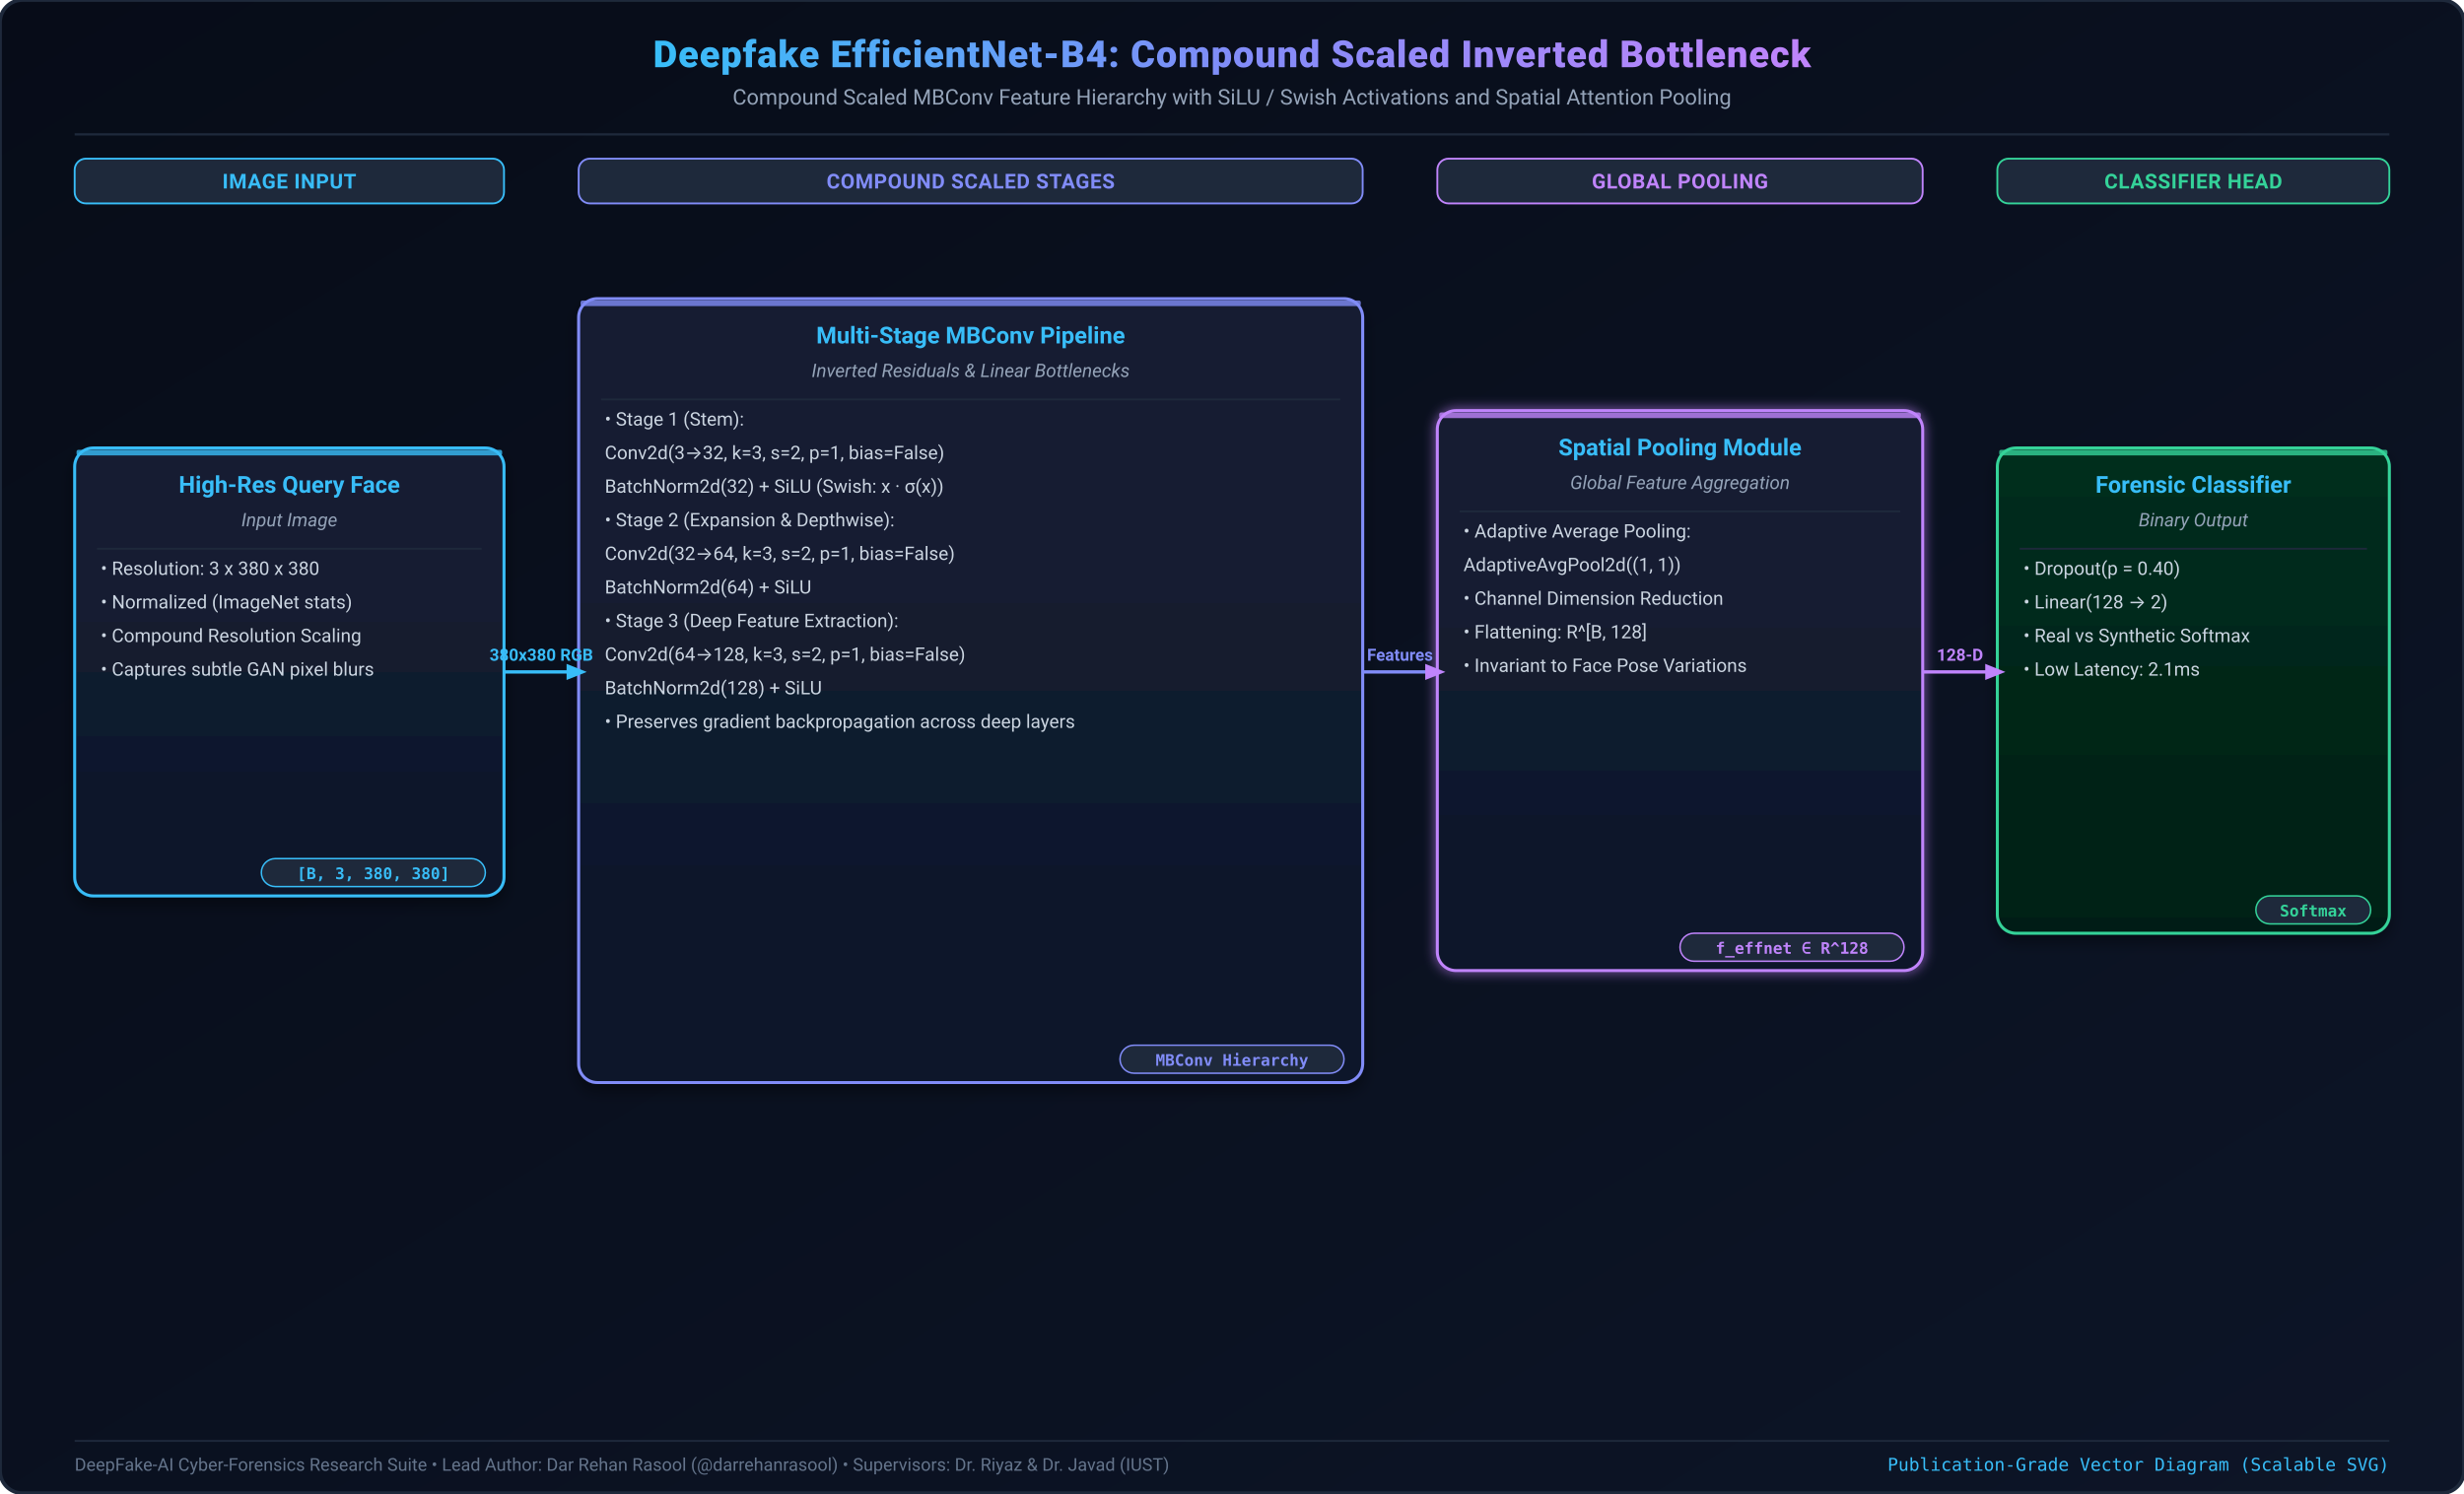
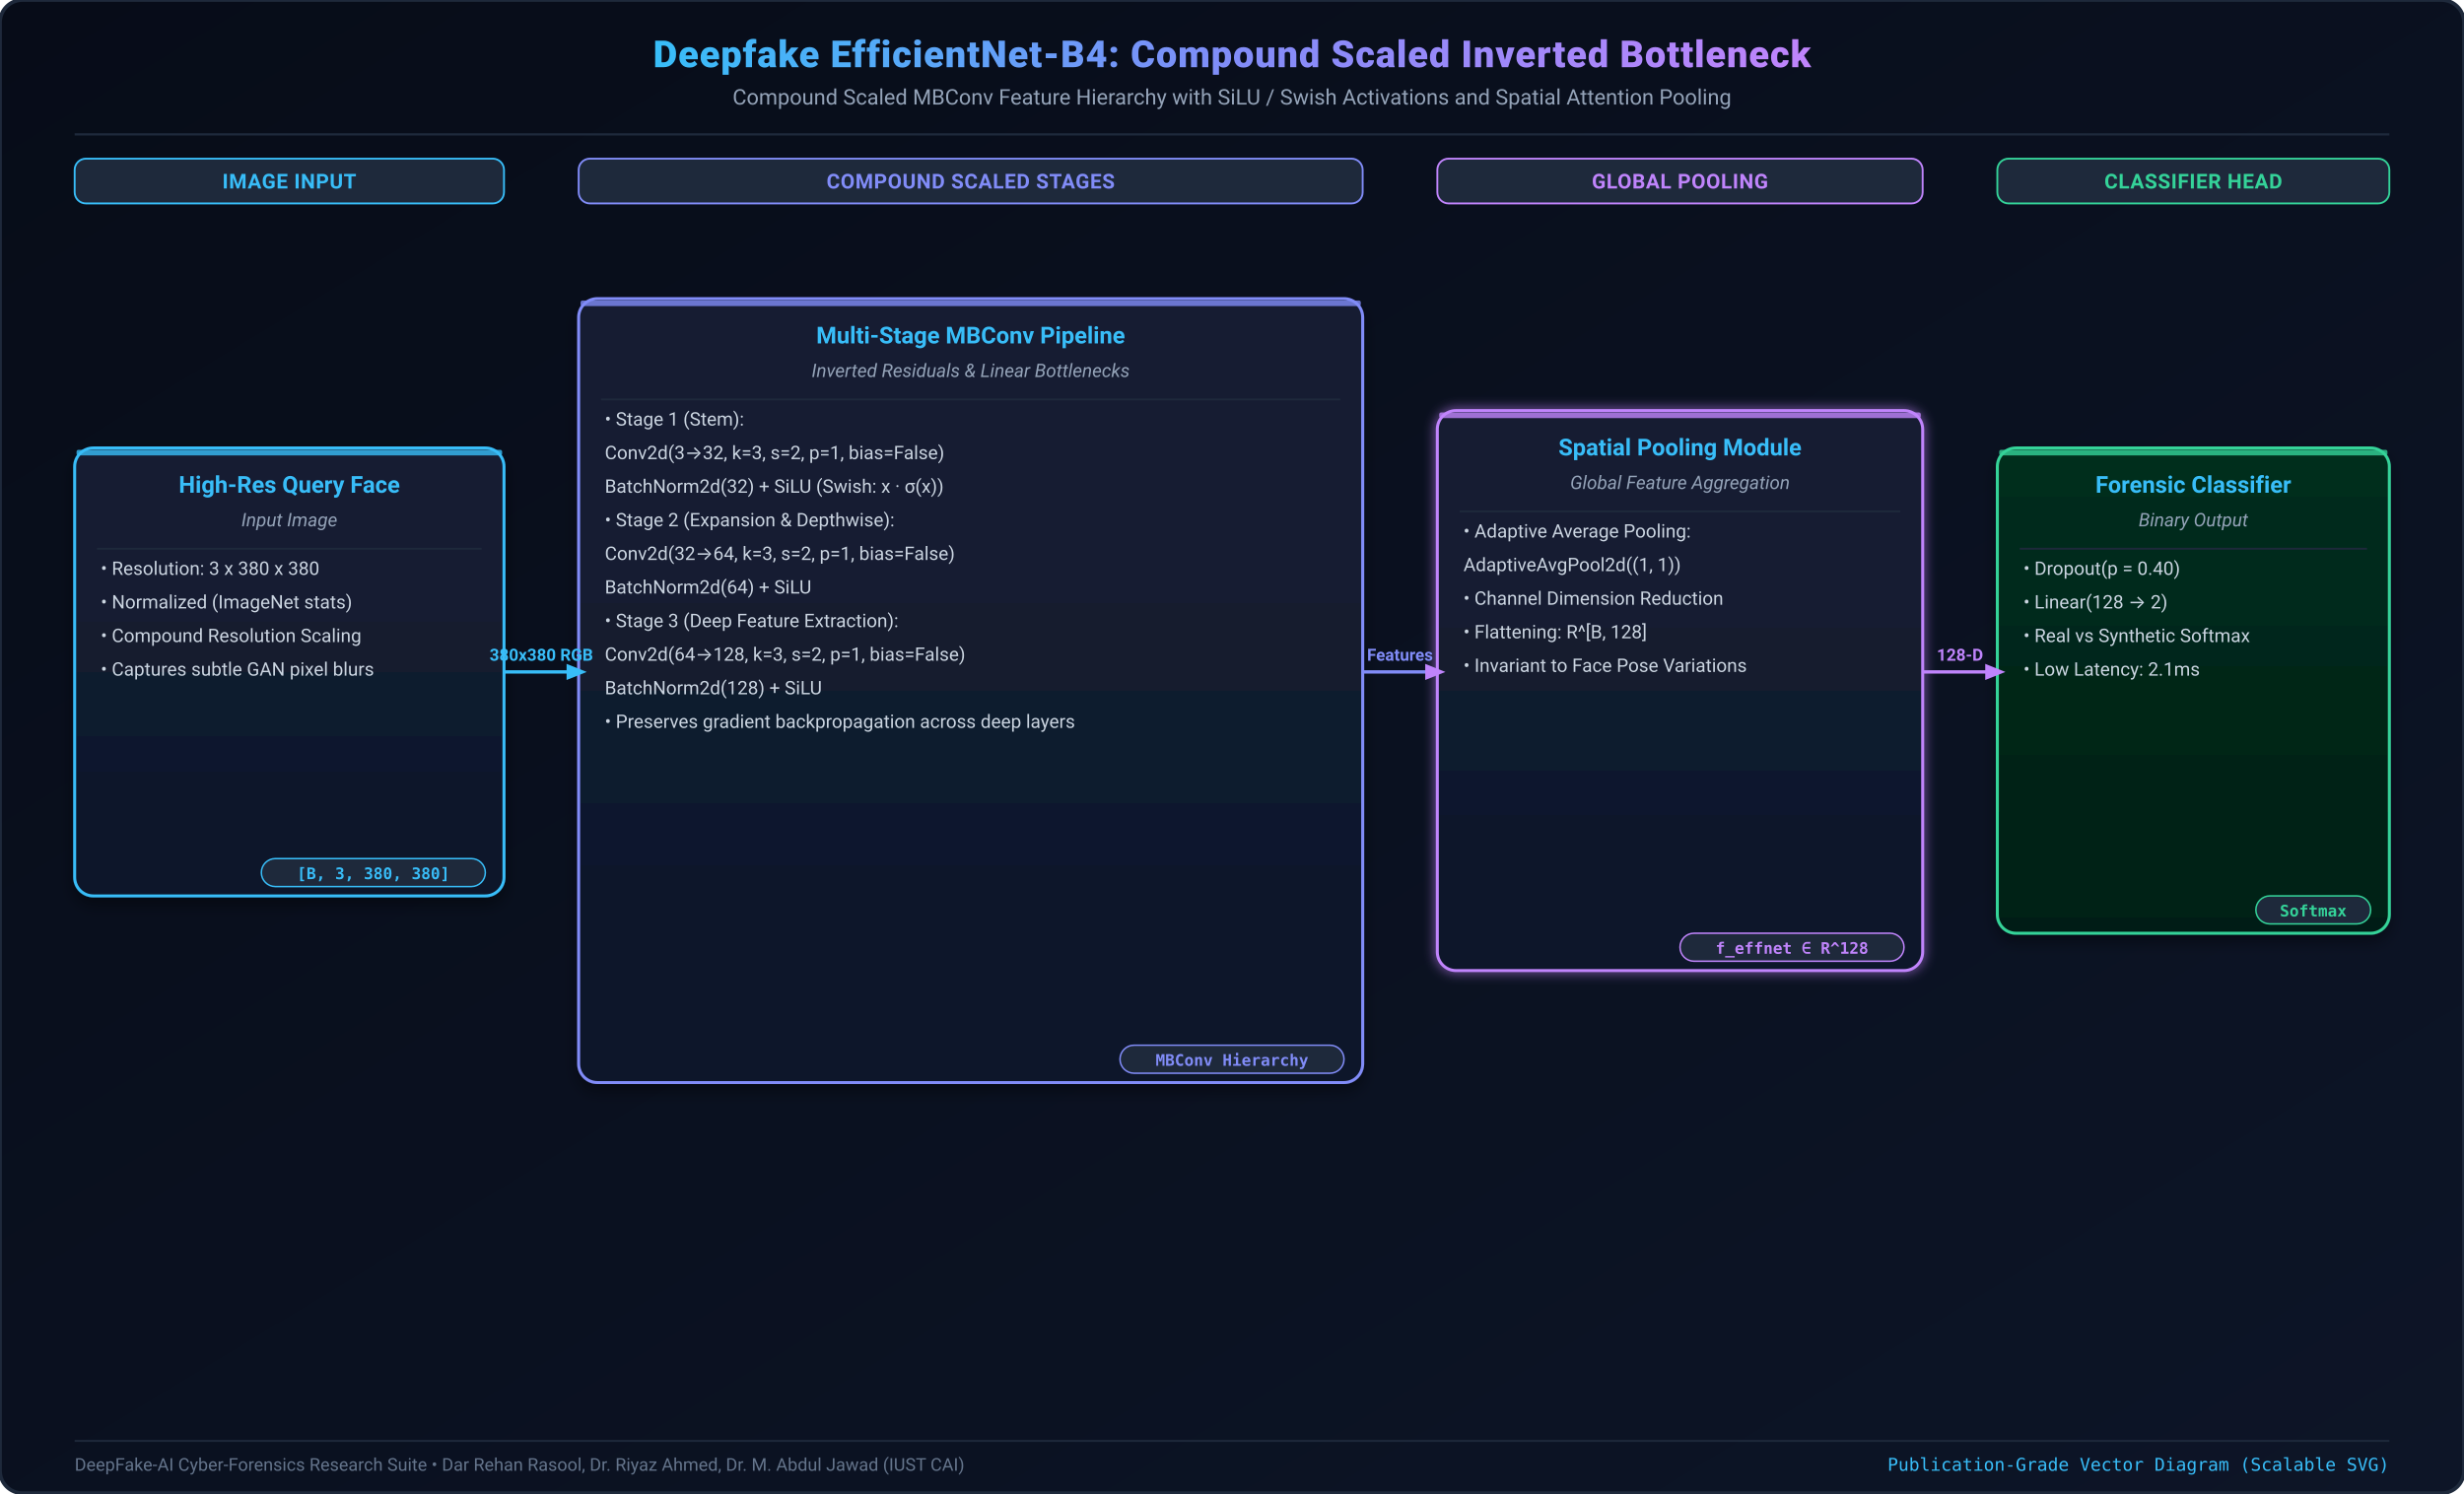
<svg xmlns="http://www.w3.org/2000/svg" viewBox="0 0 1320 800" width="100%" height="100%">
  <rect width="1320" height="800" fill="url(#bg-grad)" rx="12" />
  <rect width="1320" height="800" fill="none" stroke="#1e293b" stroke-width="2" rx="12" />
  <defs>
    <linearGradient id="bg-grad" x1="0%" y1="0%" x2="100%" y2="100%">
      <stop offset="0%" stop-color="#070c18" />
      <stop offset="100%" stop-color="#0d1527" />
    </linearGradient>
    <linearGradient id="header-grad" x1="0%" y1="0%" x2="100%" y2="0%">
      <stop offset="0%" stop-color="#38bdf8" />
      <stop offset="50%" stop-color="#818cf8" />
      <stop offset="100%" stop-color="#c084fc" />
    </linearGradient>
    <linearGradient id="card-grad" x1="0%" y1="0%" x2="0%" y2="100%">
      <stop offset="0%" stop-color="#141e33" />
      <stop offset="100%" stop-color="#0f172a" />
    </linearGradient>
    <linearGradient id="card-real-grad" x1="0%" y1="0%" x2="0%" y2="100%">
      <stop offset="0%" stop-color="#062e1e" />
      <stop offset="100%" stop-color="#041f14" />
    </linearGradient>
    <linearGradient id="card-fake-grad" x1="0%" y1="0%" x2="0%" y2="100%">
      <stop offset="0%" stop-color="#360a0f" />
      <stop offset="100%" stop-color="#24070a" />
    </linearGradient>
    <filter id="shadow" x="-5%" y="-5%" width="110%" height="115%" filterUnits="userSpaceOnUse">
      <feGaussianBlur in="SourceAlpha" stdDeviation="4" />
      <feOffset dx="0" dy="4" />
      <feComponentTransfer>
        <feFuncA type="linear" slope="0.4" />
      </feComponentTransfer>
      <feMerge>
        <feMergeNode />
        <feMergeNode in="SourceGraphic" />
      </feMerge>
    </filter>
    <filter id="glow-cyan" x="-10%" y="-10%" width="120%" height="120%">
      <feGaussianBlur stdDeviation="3" result="blur" />
      <feMerge>
        <feMergeNode in="blur" />
        <feMergeNode in="SourceGraphic" />
      </feMerge>
    </filter>
    <marker id="arrow-cyan" viewBox="0 0 10 10" refX="6" refY="5" markerWidth="6" markerHeight="6" orient="auto-start-reverse">
      <path d="M 0 1 L 10 5 L 0 9 z" fill="#38bdf8" />
    </marker>
    <marker id="arrow-green" viewBox="0 0 10 10" refX="6" refY="5" markerWidth="6" markerHeight="6" orient="auto-start-reverse">
      <path d="M 0 1 L 10 5 L 0 9 z" fill="#10b981" />
    </marker>
    <marker id="arrow-red" viewBox="0 0 10 10" refX="6" refY="5" markerWidth="6" markerHeight="6" orient="auto-start-reverse">
      <path d="M 0 1 L 10 5 L 0 9 z" fill="#f87171" />
    </marker>
    <marker id="arrow-purple" viewBox="0 0 10 10" refX="6" refY="5" markerWidth="6" markerHeight="6" orient="auto-start-reverse">
      <path d="M 0 1 L 10 5 L 0 9 z" fill="#c084fc" />
    </marker>
    <marker id="arrow-amber" viewBox="0 0 10 10" refX="6" refY="5" markerWidth="6" markerHeight="6" orient="auto-start-reverse">
      <path d="M 0 1 L 10 5 L 0 9 z" fill="#fbbf24" />
    </marker>
    <marker id="arrow-gray" viewBox="0 0 10 10" refX="6" refY="5" markerWidth="6" markerHeight="6" orient="auto-start-reverse">
      <path d="M 0 1 L 10 5 L 0 9 z" fill="#64748b" />
    </marker>
  </defs>
  <g class="header">
    <text x="660.0" y="36" font-family="-apple-system, BlinkMacSystemFont, 'Segoe UI', Roboto, sans-serif" font-size="20" font-weight="800" fill="url(#header-grad)" text-anchor="middle" letter-spacing="0.5">Deepfake EfficientNet-B4: Compound Scaled Inverted Bottleneck</text>
    <text x="660.0" y="56" font-family="-apple-system, BlinkMacSystemFont, 'Segoe UI', Roboto, sans-serif" font-size="11.5" fill="#94a3b8" text-anchor="middle">Compound Scaled MBConv Feature Hierarchy with SiLU / Swish Activations and Spatial Attention Pooling</text>
    <line x1="40" y1="72" x2="1280" y2="72" stroke="#1e293b" stroke-width="1.2" />
  </g>
  <g class="stage-banner">
    <rect x="40" y="85" width="230" height="24" rx="6" fill="#1e293b" stroke="#38bdf8" stroke-width="1" />
    <text x="155.0" y="101" font-family="-apple-system, BlinkMacSystemFont, 'Segoe UI', Roboto, sans-serif" font-size="11" font-weight="700" fill="#38bdf8" text-anchor="middle" letter-spacing="0.3">IMAGE INPUT</text>
  </g>
  <g class="stage-banner">
    <rect x="310" y="85" width="420" height="24" rx="6" fill="#1e293b" stroke="#818cf8" stroke-width="1" />
    <text x="520.0" y="101" font-family="-apple-system, BlinkMacSystemFont, 'Segoe UI', Roboto, sans-serif" font-size="11" font-weight="700" fill="#818cf8" text-anchor="middle" letter-spacing="0.3">COMPOUND SCALED STAGES</text>
  </g>
  <g class="stage-banner">
    <rect x="770" y="85" width="260" height="24" rx="6" fill="#1e293b" stroke="#c084fc" stroke-width="1" />
    <text x="900.0" y="101" font-family="-apple-system, BlinkMacSystemFont, 'Segoe UI', Roboto, sans-serif" font-size="11" font-weight="700" fill="#c084fc" text-anchor="middle" letter-spacing="0.3">GLOBAL POOLING</text>
  </g>
  <g class="stage-banner">
    <rect x="1070" y="85" width="210" height="24" rx="6" fill="#1e293b" stroke="#34d399" stroke-width="1" />
    <text x="1175.0" y="101" font-family="-apple-system, BlinkMacSystemFont, 'Segoe UI', Roboto, sans-serif" font-size="11" font-weight="700" fill="#34d399" text-anchor="middle" letter-spacing="0.3">CLASSIFIER HEAD</text>
  </g>
  <g class="card">
    <rect x="40" y="240" width="230" height="240" rx="10" fill="url(#card-grad)" stroke="#38bdf8" stroke-width="1.6" filter="url(#shadow)" />
    <rect x="41" y="241" width="228" height="3" rx="1" fill="#38bdf8" opacity="0.8" />
    <text x="155.0" y="264" font-family="-apple-system, BlinkMacSystemFont, 'Segoe UI', Roboto, sans-serif" font-size="12.5" font-weight="700" fill="#38bdf8" text-anchor="middle">High-Res Query Face</text>
    <text x="155.0" y="282" font-family="-apple-system, BlinkMacSystemFont, 'Segoe UI', Roboto, sans-serif" font-size="10" font-style="italic" fill="#94a3b8" text-anchor="middle">Input Image</text>
    <line x1="52" y1="294" x2="258" y2="294" stroke="#1e293b" stroke-width="1" />
    <text x="54" y="308" font-family="-apple-system, BlinkMacSystemFont, 'Segoe UI', Roboto, sans-serif" font-size="10" fill="#cbd5e1">• Resolution: 3 x 380 x 380</text>
    <text x="54" y="326" font-family="-apple-system, BlinkMacSystemFont, 'Segoe UI', Roboto, sans-serif" font-size="10" fill="#cbd5e1">• Normalized (ImageNet stats)</text>
    <text x="54" y="344" font-family="-apple-system, BlinkMacSystemFont, 'Segoe UI', Roboto, sans-serif" font-size="10" fill="#cbd5e1">• Compound Resolution Scaling</text>
    <text x="54" y="362" font-family="-apple-system, BlinkMacSystemFont, 'Segoe UI', Roboto, sans-serif" font-size="10" fill="#cbd5e1">• Captures subtle GAN pixel blurs</text>
    <rect x="140.0" y="460" width="120.0" height="15" rx="7.5" fill="#1e293b" stroke="#38bdf8" stroke-width="0.8" />
    <text x="200.0" y="471" font-family="ui-monospace, SFMono-Regular, Menlo, Monaco, Consolas, monospace" font-size="8.5" font-weight="600" fill="#38bdf8" text-anchor="middle">[B, 3, 380, 380]</text>
  </g>
  <g class="card">
    <rect x="310" y="160" width="420" height="420" rx="10" fill="url(#card-grad)" stroke="#818cf8" stroke-width="1.6" filter="url(#shadow)" />
    <rect x="311" y="161" width="418" height="3" rx="1" fill="#818cf8" opacity="0.8" />
    <text x="520.0" y="184" font-family="-apple-system, BlinkMacSystemFont, 'Segoe UI', Roboto, sans-serif" font-size="12.5" font-weight="700" fill="#38bdf8" text-anchor="middle">Multi-Stage MBConv Pipeline</text>
    <text x="520.0" y="202" font-family="-apple-system, BlinkMacSystemFont, 'Segoe UI', Roboto, sans-serif" font-size="10" font-style="italic" fill="#94a3b8" text-anchor="middle">Inverted Residuals &amp; Linear Bottlenecks</text>
    <line x1="322" y1="214" x2="718" y2="214" stroke="#1e293b" stroke-width="1" />
    <text x="324" y="228" font-family="-apple-system, BlinkMacSystemFont, 'Segoe UI', Roboto, sans-serif" font-size="10" fill="#cbd5e1">• Stage 1 (Stem):</text>
    <text x="324" y="246" font-family="-apple-system, BlinkMacSystemFont, 'Segoe UI', Roboto, sans-serif" font-size="10" fill="#cbd5e1">    Conv2d(3→32, k=3, s=2, p=1, bias=False)</text>
    <text x="324" y="264" font-family="-apple-system, BlinkMacSystemFont, 'Segoe UI', Roboto, sans-serif" font-size="10" fill="#cbd5e1">    BatchNorm2d(32) + SiLU (Swish: x · σ(x))</text>
    <text x="324" y="282" font-family="-apple-system, BlinkMacSystemFont, 'Segoe UI', Roboto, sans-serif" font-size="10" fill="#cbd5e1">• Stage 2 (Expansion &amp; Depthwise):</text>
    <text x="324" y="300" font-family="-apple-system, BlinkMacSystemFont, 'Segoe UI', Roboto, sans-serif" font-size="10" fill="#cbd5e1">    Conv2d(32→64, k=3, s=2, p=1, bias=False)</text>
    <text x="324" y="318" font-family="-apple-system, BlinkMacSystemFont, 'Segoe UI', Roboto, sans-serif" font-size="10" fill="#cbd5e1">    BatchNorm2d(64) + SiLU</text>
    <text x="324" y="336" font-family="-apple-system, BlinkMacSystemFont, 'Segoe UI', Roboto, sans-serif" font-size="10" fill="#cbd5e1">• Stage 3 (Deep Feature Extraction):</text>
    <text x="324" y="354" font-family="-apple-system, BlinkMacSystemFont, 'Segoe UI', Roboto, sans-serif" font-size="10" fill="#cbd5e1">    Conv2d(64→128, k=3, s=2, p=1, bias=False)</text>
    <text x="324" y="372" font-family="-apple-system, BlinkMacSystemFont, 'Segoe UI', Roboto, sans-serif" font-size="10" fill="#cbd5e1">    BatchNorm2d(128) + SiLU</text>
    <text x="324" y="390" font-family="-apple-system, BlinkMacSystemFont, 'Segoe UI', Roboto, sans-serif" font-size="10" fill="#cbd5e1">• Preserves gradient backpropagation across deep layers</text>
    <rect x="600.0" y="560" width="120.0" height="15" rx="7.5" fill="#1e293b" stroke="#818cf8" stroke-width="0.8" />
    <text x="660.0" y="571" font-family="ui-monospace, SFMono-Regular, Menlo, Monaco, Consolas, monospace" font-size="8.5" font-weight="600" fill="#818cf8" text-anchor="middle">MBConv Hierarchy</text>
  </g>
  <g class="card">
    <rect x="770" y="220" width="260" height="300" rx="10" fill="url(#card-grad)" stroke="#c084fc" stroke-width="1.6" filter="url(#glow-cyan)" />
    <rect x="771" y="221" width="258" height="3" rx="1" fill="#c084fc" opacity="0.8" />
    <text x="900.0" y="244" font-family="-apple-system, BlinkMacSystemFont, 'Segoe UI', Roboto, sans-serif" font-size="12.5" font-weight="700" fill="#38bdf8" text-anchor="middle">Spatial Pooling Module</text>
    <text x="900.0" y="262" font-family="-apple-system, BlinkMacSystemFont, 'Segoe UI', Roboto, sans-serif" font-size="10" font-style="italic" fill="#94a3b8" text-anchor="middle">Global Feature Aggregation</text>
    <line x1="782" y1="274" x2="1018" y2="274" stroke="#1e293b" stroke-width="1" />
    <text x="784" y="288" font-family="-apple-system, BlinkMacSystemFont, 'Segoe UI', Roboto, sans-serif" font-size="10" fill="#cbd5e1">• Adaptive Average Pooling:</text>
    <text x="784" y="306" font-family="-apple-system, BlinkMacSystemFont, 'Segoe UI', Roboto, sans-serif" font-size="10" fill="#cbd5e1">    AdaptiveAvgPool2d((1, 1))</text>
    <text x="784" y="324" font-family="-apple-system, BlinkMacSystemFont, 'Segoe UI', Roboto, sans-serif" font-size="10" fill="#cbd5e1">• Channel Dimension Reduction</text>
    <text x="784" y="342" font-family="-apple-system, BlinkMacSystemFont, 'Segoe UI', Roboto, sans-serif" font-size="10" fill="#cbd5e1">• Flattening: R^[B, 128]</text>
    <text x="784" y="360" font-family="-apple-system, BlinkMacSystemFont, 'Segoe UI', Roboto, sans-serif" font-size="10" fill="#cbd5e1">• Invariant to Face Pose Variations</text>
    <rect x="900.0" y="500" width="120.0" height="15" rx="7.5" fill="#1e293b" stroke="#c084fc" stroke-width="0.8" />
    <text x="960.0" y="511" font-family="ui-monospace, SFMono-Regular, Menlo, Monaco, Consolas, monospace" font-size="8.5" font-weight="600" fill="#c084fc" text-anchor="middle">f_effnet ∈ R^128</text>
  </g>
  <g class="card">
    <rect x="1070" y="240" width="210" height="260" rx="10" fill="url(#card-real-grad)" stroke="#34d399" stroke-width="1.6" filter="url(#shadow)" />
    <rect x="1071" y="241" width="208" height="3" rx="1" fill="#34d399" opacity="0.8" />
    <text x="1175.0" y="264" font-family="-apple-system, BlinkMacSystemFont, 'Segoe UI', Roboto, sans-serif" font-size="12.5" font-weight="700" fill="#38bdf8" text-anchor="middle">Forensic Classifier</text>
    <text x="1175.0" y="282" font-family="-apple-system, BlinkMacSystemFont, 'Segoe UI', Roboto, sans-serif" font-size="10" font-style="italic" fill="#94a3b8" text-anchor="middle">Binary Output</text>
    <line x1="1082" y1="294" x2="1268" y2="294" stroke="#1e293b" stroke-width="1" />
    <text x="1084" y="308" font-family="-apple-system, BlinkMacSystemFont, 'Segoe UI', Roboto, sans-serif" font-size="10" fill="#cbd5e1">• Dropout(p = 0.40)</text>
    <text x="1084" y="326" font-family="-apple-system, BlinkMacSystemFont, 'Segoe UI', Roboto, sans-serif" font-size="10" fill="#cbd5e1">• Linear(128 → 2)</text>
    <text x="1084" y="344" font-family="-apple-system, BlinkMacSystemFont, 'Segoe UI', Roboto, sans-serif" font-size="10" fill="#cbd5e1">• Real vs Synthetic Softmax</text>
    <text x="1084" y="362" font-family="-apple-system, BlinkMacSystemFont, 'Segoe UI', Roboto, sans-serif" font-size="10" fill="#cbd5e1">• Low Latency: 2.1ms</text>
    <rect x="1208.5" y="480" width="61.5" height="15" rx="7.5" fill="#1e293b" stroke="#34d399" stroke-width="0.8" />
    <text x="1239.25" y="491" font-family="ui-monospace, SFMono-Regular, Menlo, Monaco, Consolas, monospace" font-size="8.5" font-weight="600" fill="#34d399" text-anchor="middle">Softmax</text>
  </g>
  <g class="connector">
    <line x1="270" y1="360" x2="310" y2="360" stroke="#38bdf8" stroke-width="1.8" marker-end="url(#arrow-cyan)" />
    <text x="290.0" y="354.0" font-family="-apple-system, BlinkMacSystemFont, 'Segoe UI', Roboto, sans-serif" font-size="9" font-weight="600" fill="#38bdf8" text-anchor="middle">380x380 RGB</text>
  </g>
  <g class="connector">
    <line x1="730" y1="360" x2="770" y2="360" stroke="#818cf8" stroke-width="1.8" marker-end="url(#arrow-purple)" />
    <text x="750.0" y="354.0" font-family="-apple-system, BlinkMacSystemFont, 'Segoe UI', Roboto, sans-serif" font-size="9" font-weight="600" fill="#818cf8" text-anchor="middle">Features</text>
  </g>
  <g class="connector">
    <line x1="1030" y1="360" x2="1070" y2="360" stroke="#c084fc" stroke-width="1.8" marker-end="url(#arrow-purple)" />
    <text x="1050.0" y="354.0" font-family="-apple-system, BlinkMacSystemFont, 'Segoe UI', Roboto, sans-serif" font-size="9" font-weight="600" fill="#c084fc" text-anchor="middle">128-D</text>
  </g>
  <g class="footer">
    <line x1="40" y1="772" x2="1280" y2="772" stroke="#1e293b" stroke-width="1" />
-     <text x="40" y="788" font-family="-apple-system, BlinkMacSystemFont, 'Segoe UI', Roboto, sans-serif" font-size="9.5" fill="#64748b">DeepFake-AI Cyber-Forensics Research Suite • Lead Author: Dar Rehan Rasool (@darrehanrasool) • Supervisors: Dr. Riyaz &amp; Dr. Javad (IUST)</text>
+     <text x="40" y="788" font-family="-apple-system, BlinkMacSystemFont, 'Segoe UI', Roboto, sans-serif" font-size="9.5" fill="#64748b">DeepFake-AI Cyber-Forensics Research Suite • Dar Rehan Rasool, Dr. Riyaz Ahmed, Dr. M. Abdul Jawad (IUST CAI)</text>
    <text x="1280" y="788" font-family="ui-monospace, SFMono-Regular, Menlo, Monaco, Consolas, monospace" font-size="9.5" fill="#38bdf8" text-anchor="end">Publication-Grade Vector Diagram (Scalable SVG)</text>
  </g>
</svg>
